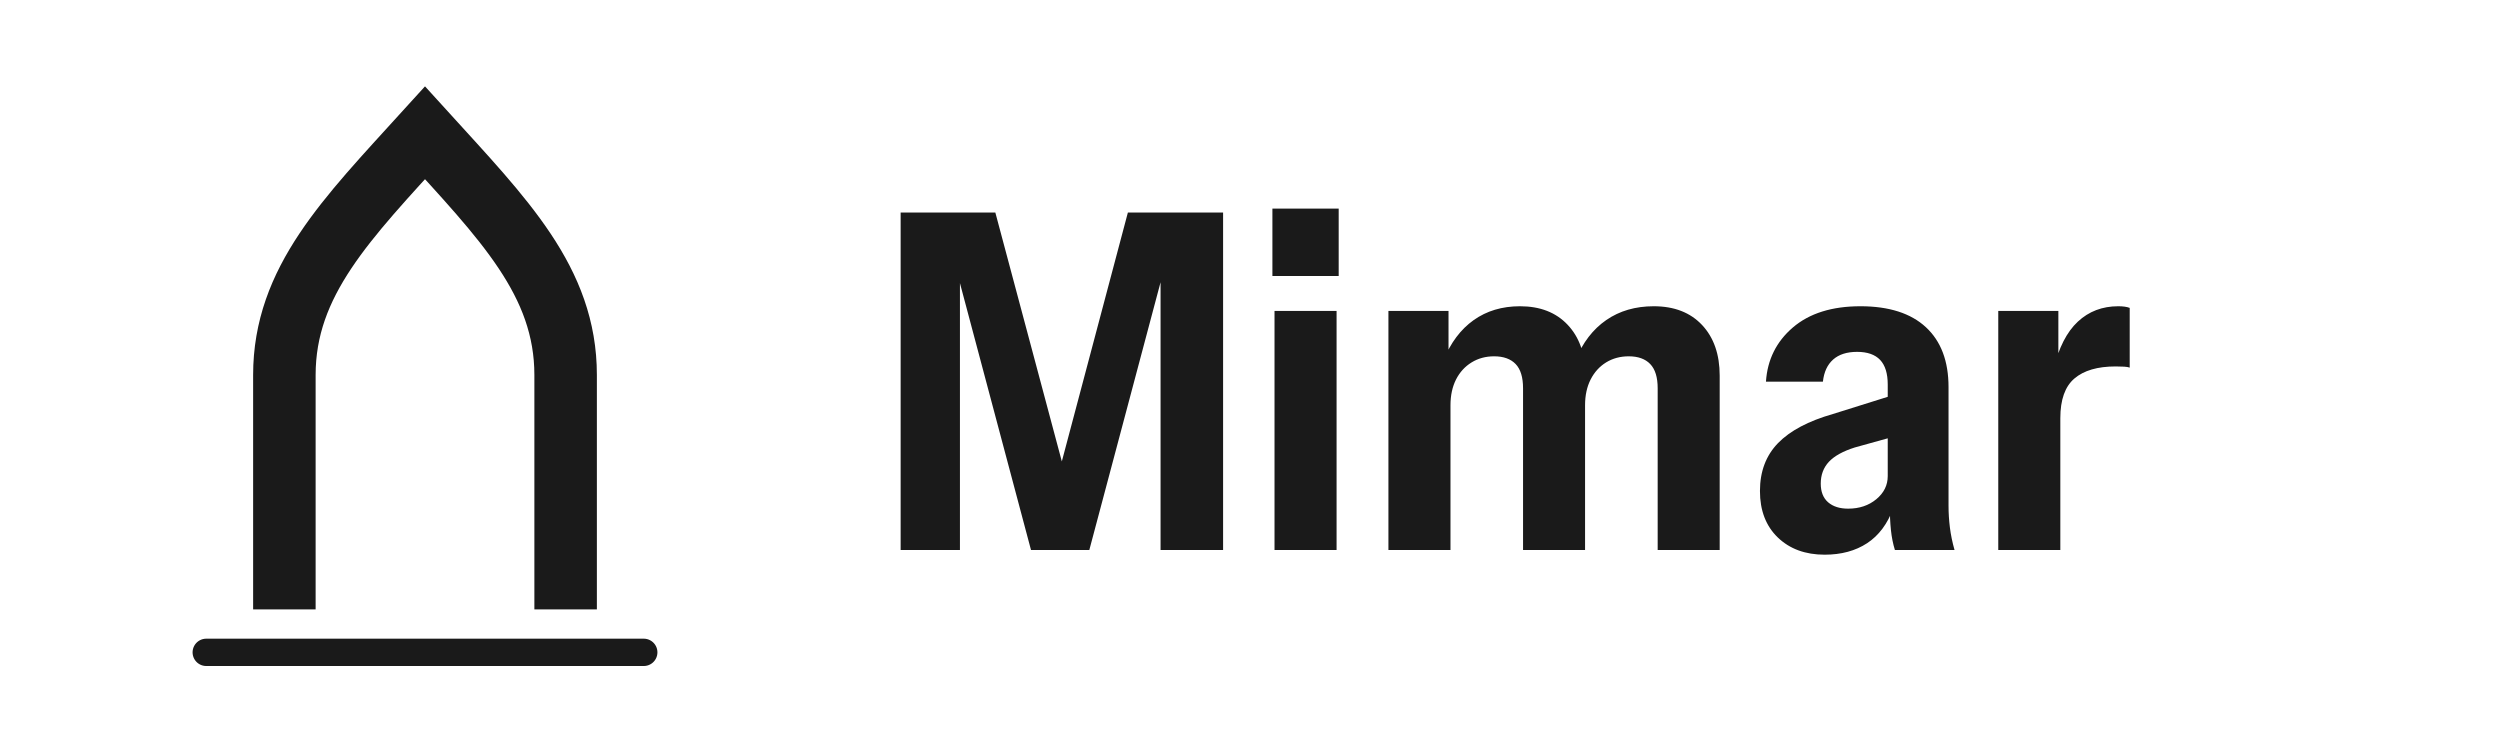
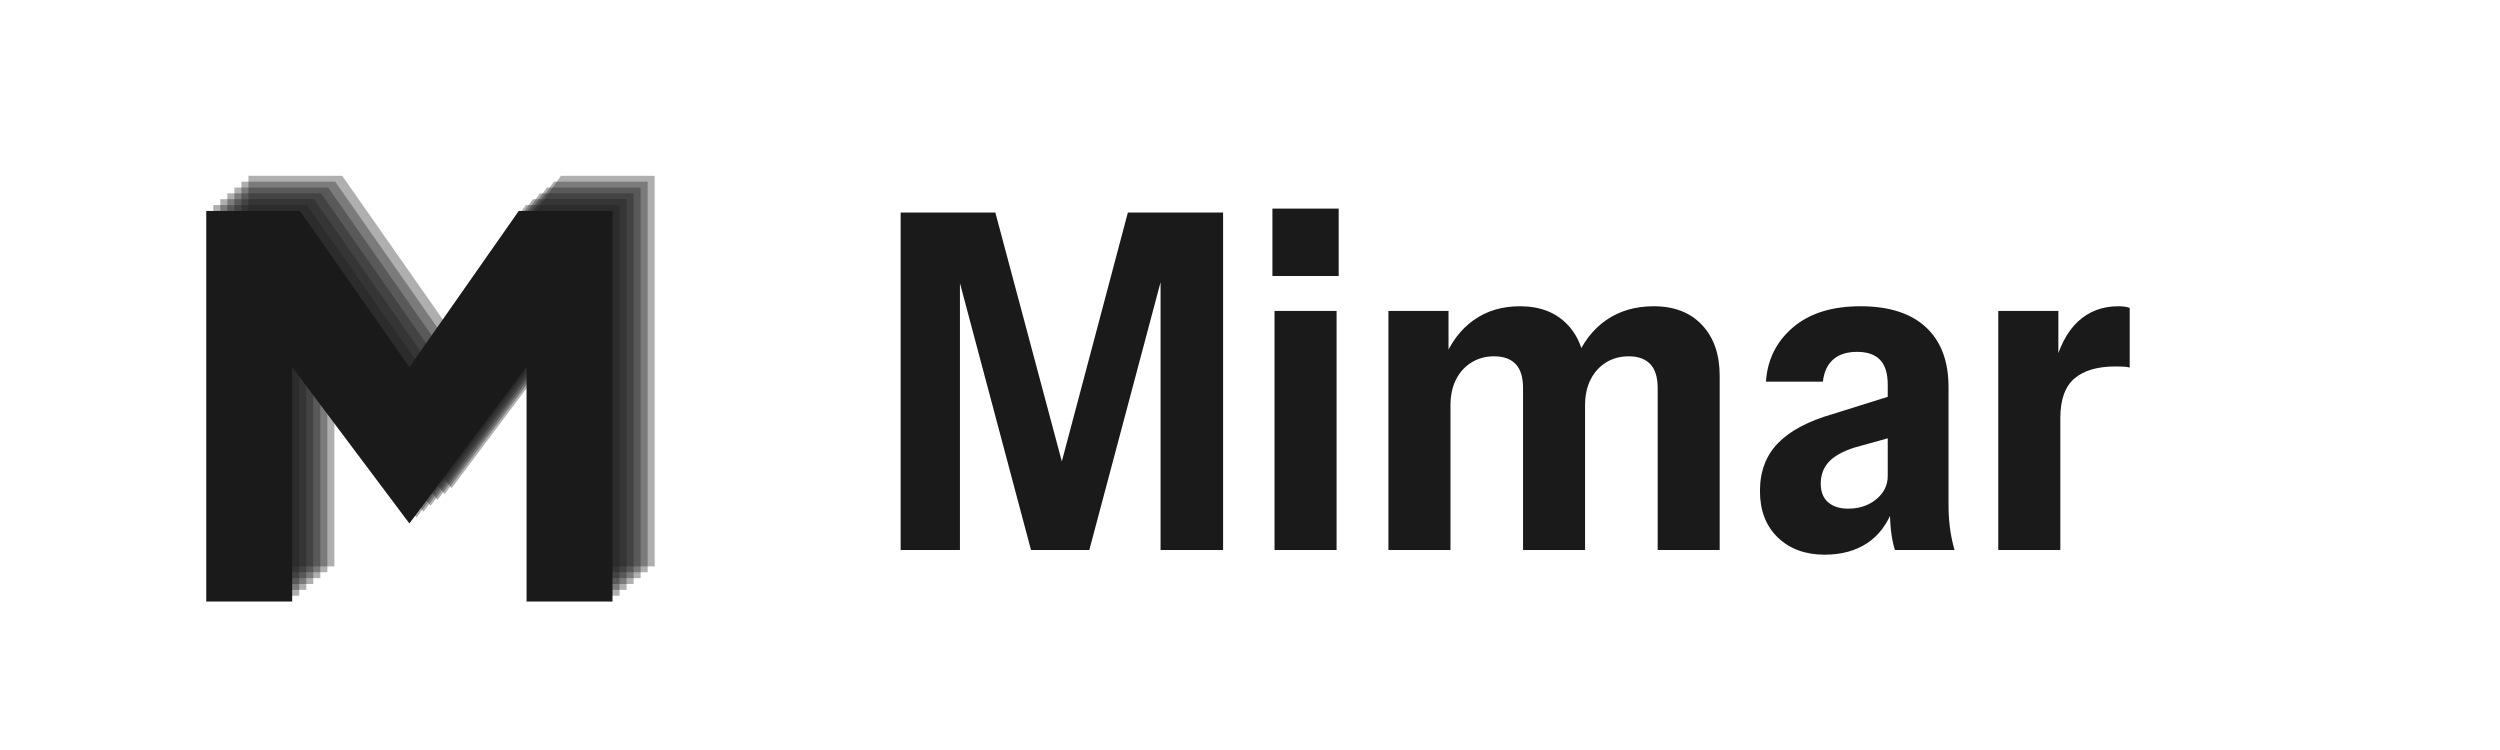
<svg xmlns="http://www.w3.org/2000/svg" width="200" height="60" viewBox="0 0 200 60">
  <g transform="translate(4 0) scale(0.625)">
-     <g fill="none" stroke="#1A1A1A">
-       <path d="M30 78V48C30 36 38 28 48 17C58 28 66 36 66 48V78" stroke-width="8" stroke-miterlimit="10" />
-       <path d="M20 83.5H76" stroke-width="3.5" stroke-linecap="round" />
+     <g>
+       <path d="M20 77V27H32L46 47L60 27H72V77H61V47L46 67L31 47V77Z" transform="translate(5.40 -4.50)" fill="#1A1A1A" fill-opacity="0.35" />
+       <path d="M20 77V27H32L46 47L60 27H72V77H61V47L46 67L31 47V77Z" transform="translate(4.50 -3.75)" fill="#1A1A1A" fill-opacity="0.35" />
+       <path d="M20 77V27H32L46 47L60 27H72V77H61V47L46 67L31 47V77Z" transform="translate(3.60 -3.00)" fill="#1A1A1A" fill-opacity="0.35" />
+       <path d="M20 77V27H32L46 47L60 27H72V77H61V47L46 67L31 47V77Z" transform="translate(2.70 -2.25)" fill="#1A1A1A" fill-opacity="0.35" />
+       <path d="M20 77V27H32L46 47L60 27H72V77H61V47L46 67L31 47V77Z" transform="translate(1.80 -1.50)" fill="#1A1A1A" fill-opacity="0.35" />
+       <path d="M20 77V27H32L46 47L60 27H72V77H61V47L46 67L31 47V77Z" transform="translate(0.90 -0.75)" fill="#1A1A1A" fill-opacity="0.35" />
+       <path d="M20 77V27H32L46 47L60 27H72V77H61V47L46 67L31 47V77Z" fill="#1A1A1A" />
    </g>
  </g>
  <path transform="translate(70 44) scale(0.0375)" fill="#1A1A1A" d="M54.7 0V-720H256.7L439.7 -35H357.7L539.5 -720H742.6V0H609.2V-649.5L629.9 -649L457.2 0H332.8L160.8 -646L181.2 -646.5V0Z M852.3 0V-510H984.7V0ZM847.8 -584.6V-728.3H989.2V-584.6Z M1095.3 0V-510H1223.5V-402H1227.7V0ZM1382.5 0V-345.1Q1382.5 -380.2 1366.7 -396.7Q1350.8 -413.2 1320.8 -413.2Q1293.7 -413.2 1272.6 -400.1Q1251.4 -387.1 1239.5 -363.7Q1227.7 -340.3 1227.7 -308.8L1212.9 -404.8Q1235.5 -460.8 1277.1 -490.4Q1318.7 -520 1376 -520Q1440.3 -520 1477.6 -480.5Q1514.8 -441.1 1514.8 -376.1V0ZM1669.7 0V-345.1Q1669.7 -380.2 1653.8 -396.7Q1638 -413.2 1607.9 -413.2Q1580.9 -413.2 1559.7 -400.2Q1538.6 -387.2 1526.7 -363.8Q1514.8 -340.5 1514.8 -308.8L1494.5 -405.2Q1517.4 -461.2 1560.1 -490.6Q1602.7 -520 1661.3 -520Q1726.9 -520 1764.5 -479.9Q1802 -439.8 1802 -371.9V0Z M2175.8 0Q2169.7 -19.6 2167.3 -42.6Q2164.9 -65.6 2164.9 -94.2H2160.5V-353Q2160.5 -388.3 2144.3 -405.5Q2128 -422.7 2095.2 -422.7Q2062.4 -422.7 2044 -406.3Q2025.5 -389.9 2022.2 -359.1H1900.7Q1905.3 -429.5 1958.2 -474.8Q2011.1 -520 2102.2 -520Q2193.6 -520 2241.9 -475.3Q2290.2 -430.6 2290.2 -347.5V-94.2Q2290.2 -71.4 2293.1 -48.1Q2296 -24.7 2303 0ZM2025.9 10Q1964.2 10 1926 -26.7Q1887.9 -63.4 1887.9 -125.9Q1887.9 -188.4 1926.5 -228.1Q1965.1 -267.7 2043.8 -290.2L2187.3 -335.2V-245.7L2090.1 -218.7Q2052.5 -206.8 2035 -188.2Q2017.6 -169.5 2017.6 -141.6Q2017.6 -115.5 2033.3 -101.8Q2049.1 -88.2 2076 -88.2Q2111.8 -88.2 2136.2 -108.4Q2160.5 -128.6 2160.5 -157.7L2172.2 -88.9Q2153.9 -39.1 2116.5 -14.5Q2079.1 10 2025.9 10Z M2396.3 0V-510H2524.5V-387.8H2528.7V0ZM2528.7 -281.3 2514.2 -385.7Q2530.8 -454.4 2566.1 -487.2Q2601.3 -520 2652.2 -520Q2667.7 -520 2676.7 -516.5V-389.1Q2672.7 -390.6 2665.3 -391.1Q2657.8 -391.6 2646.7 -391.6Q2588.9 -391.6 2558.8 -365.9Q2528.7 -340.3 2528.7 -281.3Z" />
</svg>
